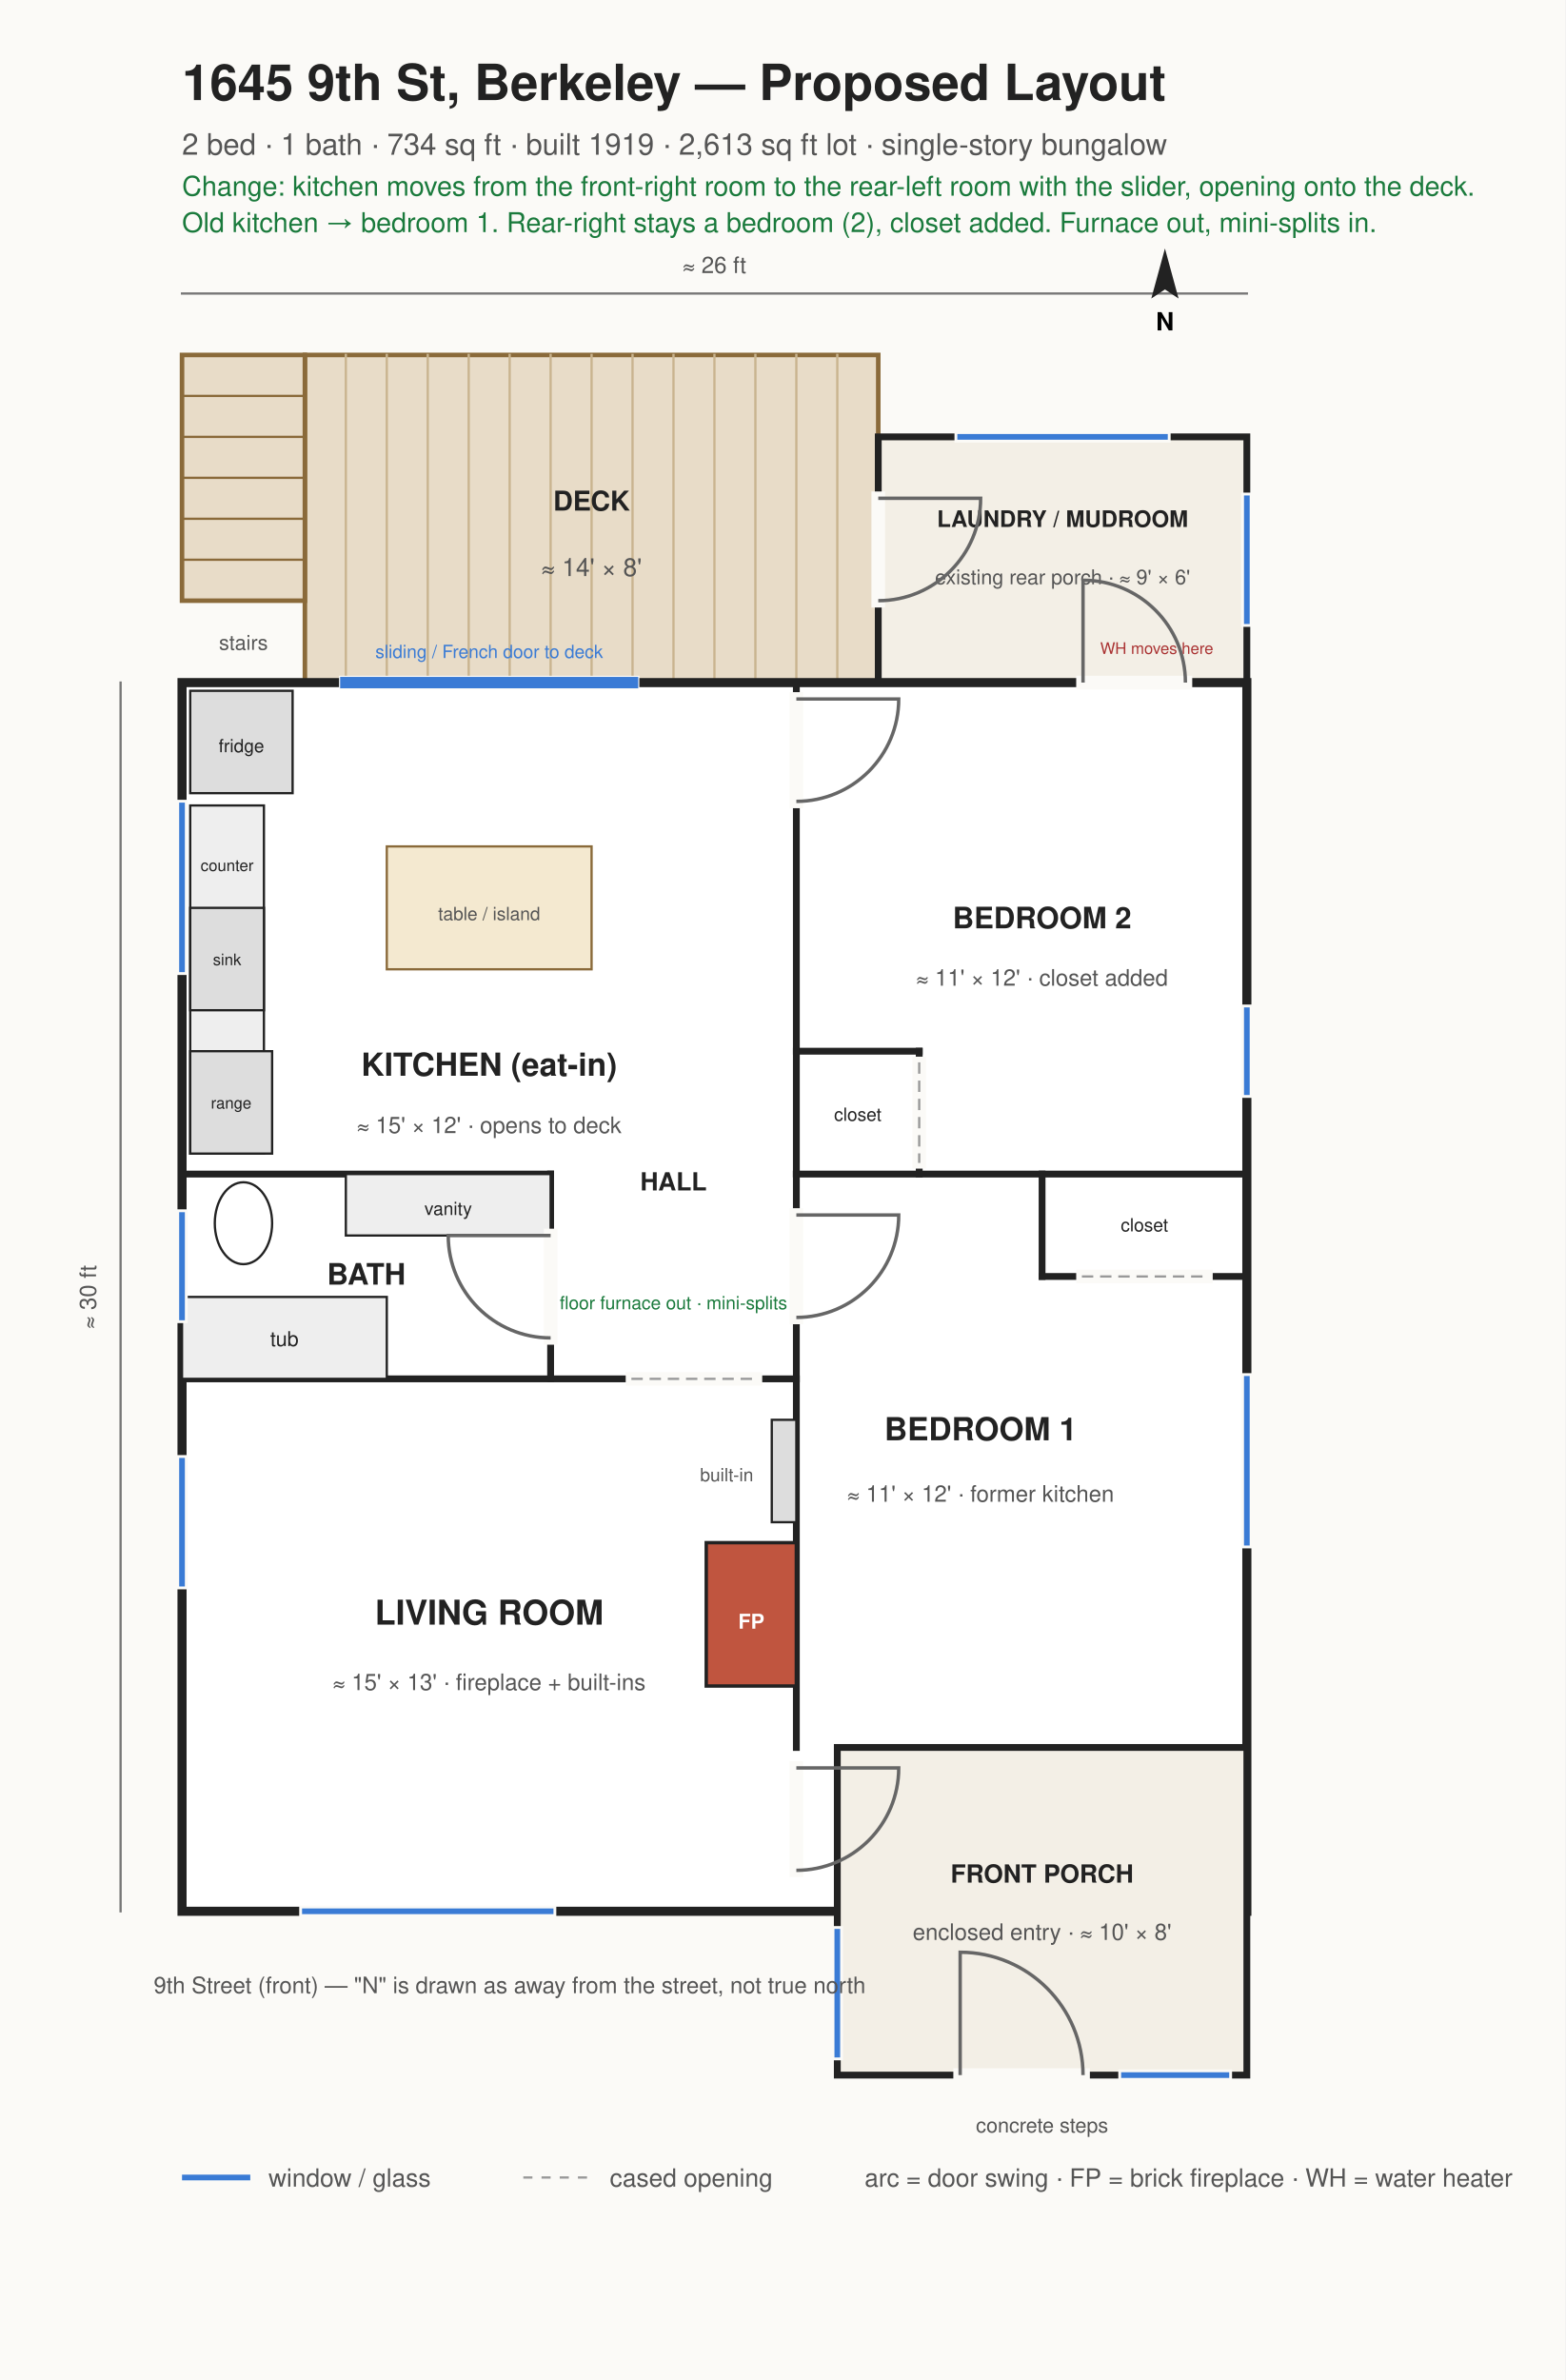
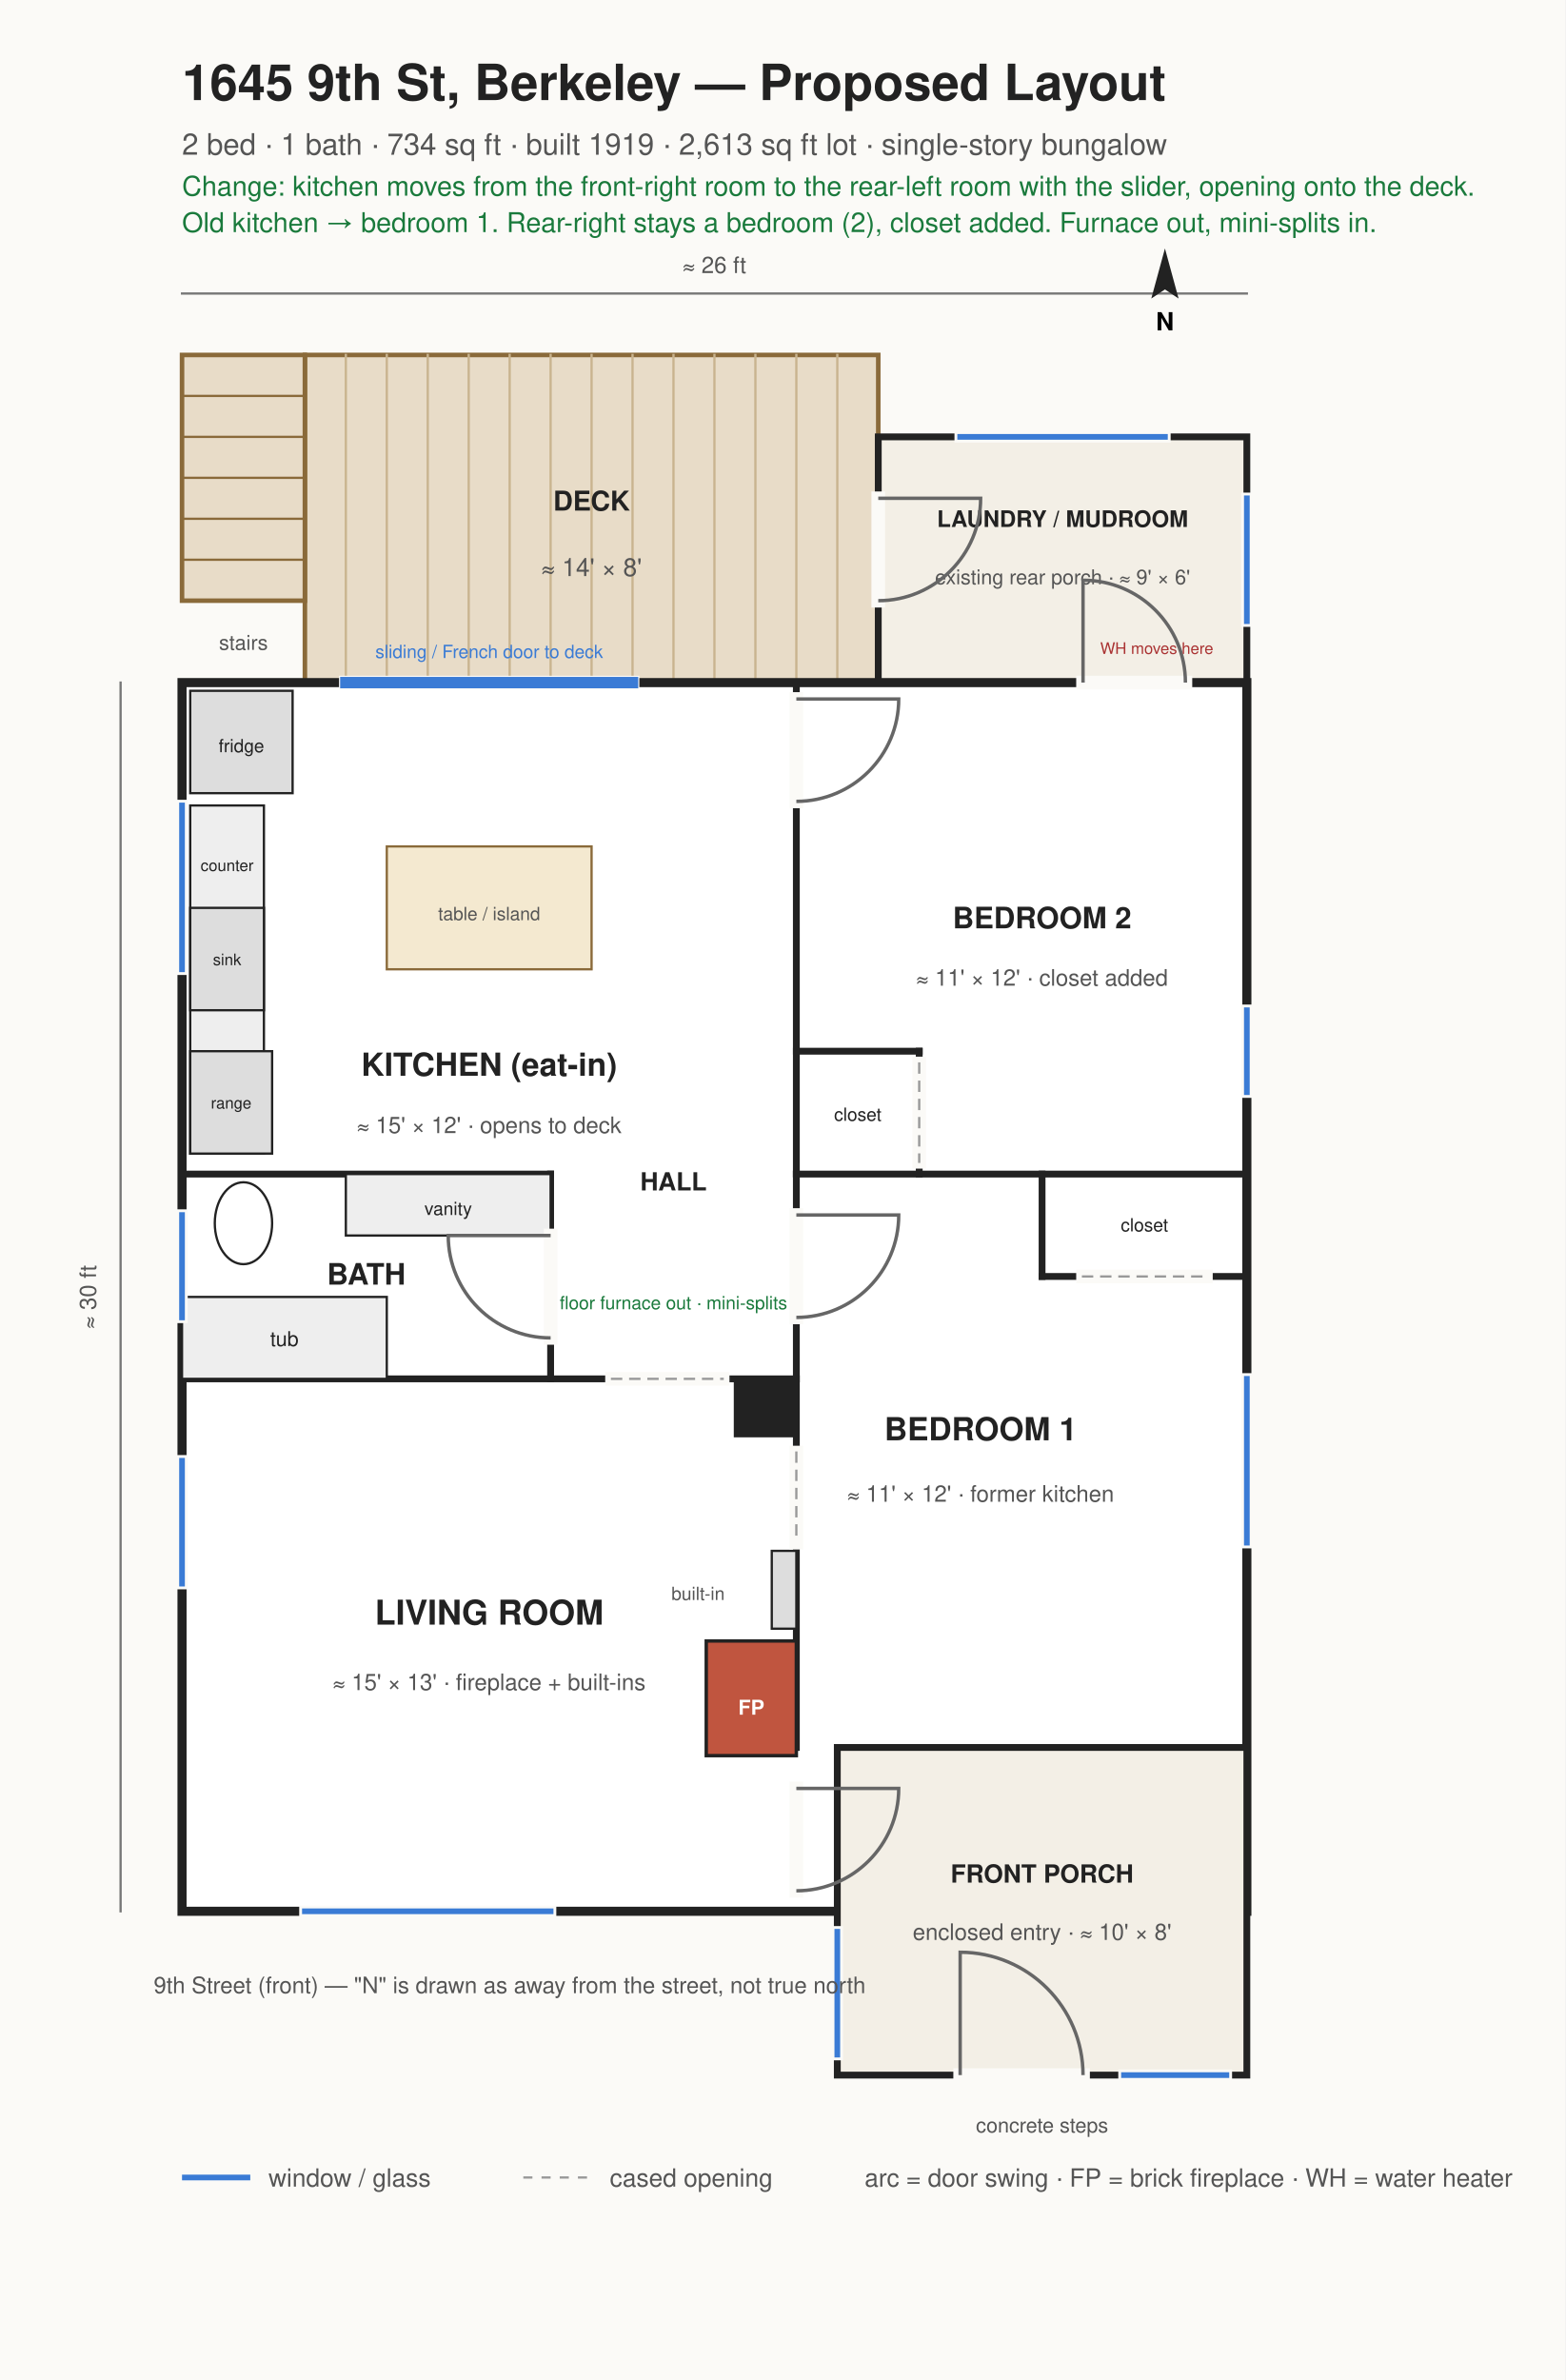
<svg xmlns="http://www.w3.org/2000/svg" width="688" height="1046" viewBox="0 0 688 1046" font-family="Helvetica, Arial, sans-serif">
  <rect width="688" height="1046" fill="#fbfaf7" />
  <text x="80" y="44" font-size="22" font-weight="bold" fill="#222">1645 9th St, Berkeley — Proposed Layout</text>
  <text x="80" y="68" font-size="13" fill="#555">2 bed · 1 bath · 734 sq ft · built 1919 · 2,613 sq ft lot · single-story bungalow</text>
  <text x="80" y="86" font-size="12" fill="#1a7a3c">Change: kitchen moves from the front-right room to the rear-left room with the slider, opening onto the deck.</text>
  <text x="80" y="102" font-size="12" fill="#1a7a3c">Old kitchen → bedroom 1. Rear-right stays a bedroom (2), closet added. Furnace out, mini-splits in.</text>
  <rect x="134" y="156" width="252" height="144" fill="#e8dcc8" stroke="#8a6a3a" stroke-width="2" />
  <line x1="152" y1="156" x2="152" y2="300" stroke="#c9b48f" stroke-width="1" stroke-linecap="square" />
  <line x1="170" y1="156" x2="170" y2="300" stroke="#c9b48f" stroke-width="1" stroke-linecap="square" />
  <line x1="188" y1="156" x2="188" y2="300" stroke="#c9b48f" stroke-width="1" stroke-linecap="square" />
  <line x1="206" y1="156" x2="206" y2="300" stroke="#c9b48f" stroke-width="1" stroke-linecap="square" />
  <line x1="224" y1="156" x2="224" y2="300" stroke="#c9b48f" stroke-width="1" stroke-linecap="square" />
  <line x1="242" y1="156" x2="242" y2="300" stroke="#c9b48f" stroke-width="1" stroke-linecap="square" />
  <line x1="260" y1="156" x2="260" y2="300" stroke="#c9b48f" stroke-width="1" stroke-linecap="square" />
  <line x1="278" y1="156" x2="278" y2="300" stroke="#c9b48f" stroke-width="1" stroke-linecap="square" />
  <line x1="296" y1="156" x2="296" y2="300" stroke="#c9b48f" stroke-width="1" stroke-linecap="square" />
  <line x1="314" y1="156" x2="314" y2="300" stroke="#c9b48f" stroke-width="1" stroke-linecap="square" />
  <line x1="332" y1="156" x2="332" y2="300" stroke="#c9b48f" stroke-width="1" stroke-linecap="square" />
  <line x1="350" y1="156" x2="350" y2="300" stroke="#c9b48f" stroke-width="1" stroke-linecap="square" />
  <line x1="368" y1="156" x2="368" y2="300" stroke="#c9b48f" stroke-width="1" stroke-linecap="square" />
  <text x="260" y="224.4" font-size="12" text-anchor="middle" fill="#222" font-weight="bold">DECK</text>
  <text x="260" y="253.2" font-size="11" text-anchor="middle" fill="#555" font-weight="normal">≈ 14' × 8'</text>
  <rect x="80" y="156" width="54" height="108" fill="#e8dcc8" stroke="#8a6a3a" stroke-width="2" />
  <line x1="80" y1="174" x2="134" y2="174" stroke="#8a6a3a" stroke-width="1" stroke-linecap="square" />
  <line x1="80" y1="192" x2="134" y2="192" stroke="#8a6a3a" stroke-width="1" stroke-linecap="square" />
  <line x1="80" y1="210" x2="134" y2="210" stroke="#8a6a3a" stroke-width="1" stroke-linecap="square" />
  <line x1="80" y1="228" x2="134" y2="228" stroke="#8a6a3a" stroke-width="1" stroke-linecap="square" />
  <line x1="80" y1="246" x2="134" y2="246" stroke="#8a6a3a" stroke-width="1" stroke-linecap="square" />
  <text x="107.0" y="285.6" font-size="9" text-anchor="middle" fill="#555" font-weight="normal">stairs</text>
  <rect x="386" y="192" width="162" height="108" fill="#f3efe6" stroke="#222" stroke-width="3" />
  <text x="467.0" y="231.6" font-size="10" text-anchor="middle" fill="#222" font-weight="bold">LAUNDRY / MUDROOM</text>
  <text x="467.0" y="256.8" font-size="9" text-anchor="middle" fill="#555" font-weight="normal">existing rear porch · ≈ 9' × 6'</text>
  <line x1="422" y1="192" x2="512" y2="192" stroke="#fbfaf7" stroke-width="5" stroke-linecap="square" />
  <line x1="422" y1="192" x2="512" y2="192" stroke="#3a7bd5" stroke-width="2.5" stroke-linecap="square" />
  <line x1="386" y1="219.0" x2="386" y2="264.0" stroke="#fbfaf7" stroke-width="6" stroke-linecap="square" />
  <path d="M386,219.0 L431.0,219.0 A45.0,45.0 0 0 1 386,264.0" fill="none" stroke="#666" stroke-width="1.5" />
  <line x1="548" y1="219.0" x2="548" y2="273.0" stroke="#fbfaf7" stroke-width="5" stroke-linecap="square" />
  <line x1="548" y1="219.0" x2="548" y2="273.0" stroke="#3a7bd5" stroke-width="2.5" stroke-linecap="square" />
  <rect x="80" y="300" width="468" height="540" fill="#fff" stroke="#222" stroke-width="4" />
  <rect x="368" y="768" width="180" height="144" fill="#f3efe6" stroke="#222" stroke-width="3" />
  <text x="458" y="827.4" font-size="11" text-anchor="middle" fill="#222" font-weight="bold">FRONT PORCH</text>
  <text x="458" y="852.6" font-size="10" text-anchor="middle" fill="#555" font-weight="normal">enclosed entry · ≈ 10' × 8'</text>
  <line x1="422" y1="912" x2="476" y2="912" stroke="#fbfaf7" stroke-width="6" stroke-linecap="square" />
  <path d="M422,912 L422,858 A54,54 0 0 1 476,912" fill="none" stroke="#666" stroke-width="1.5" />
  <line x1="368" y1="849.0" x2="368" y2="903.0" stroke="#fbfaf7" stroke-width="5" stroke-linecap="square" />
  <line x1="368" y1="849.0" x2="368" y2="903.0" stroke="#3a7bd5" stroke-width="2.5" stroke-linecap="square" />
  <line x1="494" y1="912" x2="539.0" y2="912" stroke="#fbfaf7" stroke-width="5" stroke-linecap="square" />
  <line x1="494" y1="912" x2="539.0" y2="912" stroke="#3a7bd5" stroke-width="2.5" stroke-linecap="square" />
  <text x="458" y="937.2" font-size="9" text-anchor="middle" fill="#555" font-weight="normal">concrete steps</text>
  <line x1="350" y1="300" x2="350" y2="516" stroke="#222" stroke-width="3" stroke-linecap="square" />
  <line x1="350" y1="516" x2="548" y2="516" stroke="#222" stroke-width="3" stroke-linecap="square" />
  <line x1="80" y1="516" x2="242" y2="516" stroke="#222" stroke-width="3" stroke-linecap="square" />
  <line x1="80" y1="606" x2="350" y2="606" stroke="#222" stroke-width="3" stroke-linecap="square" />
  <line x1="242" y1="516" x2="242" y2="606" stroke="#222" stroke-width="3" stroke-linecap="square" />
  <line x1="350" y1="516" x2="350" y2="768" stroke="#222" stroke-width="3" stroke-linecap="square" />
  <line x1="458" y1="516" x2="458" y2="561.0" stroke="#222" stroke-width="3" stroke-linecap="square" />
  <line x1="458" y1="561.0" x2="548" y2="561.0" stroke="#222" stroke-width="3" stroke-linecap="square" />
-   <rect x="310.4" y="678" width="39.6" height="63.0" fill="#c0553f" stroke="#222" stroke-width="1.5" />
-   <text x="330.2" y="715.8" font-size="9" text-anchor="middle" fill="#fff" font-weight="bold">FP</text>
-   <rect x="339.2" y="624" width="10.8" height="45.0" fill="#ddd" stroke="#222" stroke-width="1" />
-   <text x="319.4" y="651.0" font-size="8" text-anchor="middle" fill="#555" font-weight="normal">built-in</text>
+   <rect x="310.4" y="721.2" width="39.6" height="50.4" fill="#c0553f" stroke="#222" stroke-width="1.5" />
+   <text x="330.2" y="753.6" font-size="9" text-anchor="middle" fill="#fff" font-weight="bold">FP</text>
+   <rect x="339.2" y="681.6" width="10.8" height="34.2" fill="#ddd" stroke="#222" stroke-width="1" />
+   <text x="306.8" y="703.2" font-size="8" text-anchor="middle" fill="#555" font-weight="normal">built-in</text>
+   <rect x="323.0" y="606" width="27.0" height="25.2" fill="#222" stroke="#222" stroke-width="1" />
+   <line x1="350" y1="638.4" x2="350" y2="678" stroke="#fbfaf7" stroke-width="6" stroke-linecap="square" />
+   <line x1="350" y1="638.4" x2="350" y2="678" stroke="#999" stroke-width="1" stroke-linecap="square" stroke-dasharray="4,4" />
  <rect x="80" y="570" width="90" height="36" fill="#eee" stroke="#222" stroke-width="1" />
  <text x="125.0" y="591.6" font-size="9" text-anchor="middle" fill="#222" font-weight="normal">tub</text>
  <rect x="152" y="516" width="90" height="27.0" fill="#eee" stroke="#222" stroke-width="1" />
  <text x="197.0" y="534" font-size="8" text-anchor="middle" fill="#222" font-weight="normal">vanity</text>
  <ellipse cx="107.0" cy="537.6" rx="12.6" ry="18" fill="#fff" stroke="#222" stroke-width="1" />
  <text x="296" y="575.4" font-size="8" text-anchor="middle" fill="#1a7a3c" font-weight="normal">floor furnace out · mini-splits</text>
  <text x="161.0" y="564.6" font-size="13" text-anchor="middle" fill="#222" font-weight="bold">BATH</text>
  <text x="296" y="523.2" font-size="11" text-anchor="middle" fill="#222" font-weight="bold">HALL</text>
  <line x1="152" y1="300" x2="278" y2="300" stroke="#fbfaf7" stroke-width="6" stroke-linecap="square" />
  <line x1="152" y1="300" x2="278" y2="300" stroke="#3a7bd5" stroke-width="5" stroke-linecap="square" />
  <text x="215.0" y="289.2" font-size="8" text-anchor="middle" fill="#3a7bd5" font-weight="normal">sliding / French door to deck</text>
  <rect x="83.6" y="303.6" width="45.0" height="45.0" fill="#ddd" stroke="#222" stroke-width="1" />
  <text x="106.1" y="330.6" font-size="8" text-anchor="middle" fill="#222" font-weight="normal">fridge</text>
  <rect x="83.6" y="354" width="32.4" height="153.0" fill="#eee" stroke="#222" stroke-width="1" />
  <text x="99.8" y="382.8" font-size="7" text-anchor="middle" fill="#222" font-weight="normal">counter</text>
  <rect x="83.6" y="399.0" width="32.4" height="45.0" fill="#ddd" stroke="#222" stroke-width="1" />
  <text x="99.8" y="424.2" font-size="7" text-anchor="middle" fill="#222" font-weight="normal">sink</text>
  <rect x="83.6" y="462" width="36.0" height="45.0" fill="#ddd" stroke="#222" stroke-width="1" />
  <text x="101.6" y="487.2" font-size="7" text-anchor="middle" fill="#222" font-weight="normal">range</text>
  <rect x="170" y="372" width="90" height="54" fill="#f4e9d0" stroke="#8a6a3a" stroke-width="1" />
  <text x="215.0" y="404.4" font-size="8" text-anchor="middle" fill="#555" font-weight="normal">table / island</text>
  <text x="215.0" y="472.8" font-size="14" text-anchor="middle" fill="#222" font-weight="bold">KITCHEN (eat-in)</text>
  <text x="215.0" y="498" font-size="10" text-anchor="middle" fill="#555" font-weight="normal">≈ 15' × 12' · opens to deck</text>
  <line x1="350" y1="307.2" x2="350" y2="352.2" stroke="#fbfaf7" stroke-width="6" stroke-linecap="square" />
  <path d="M350,307.2 L395.0,307.2 A45.0,45.0 0 0 1 350,352.2" fill="none" stroke="#666" stroke-width="1.5" />
  <line x1="350" y1="462" x2="404" y2="462" stroke="#222" stroke-width="3" stroke-linecap="square" />
  <line x1="404" y1="462" x2="404" y2="516" stroke="#222" stroke-width="3" stroke-linecap="square" />
  <line x1="404" y1="467.4" x2="404" y2="510.6" stroke="#fbfaf7" stroke-width="6" stroke-linecap="square" />
  <line x1="404" y1="467.4" x2="404" y2="510.6" stroke="#999" stroke-width="1" stroke-linecap="square" stroke-dasharray="4,4" />
  <text x="377.0" y="492.6" font-size="8" text-anchor="middle" fill="#222" font-weight="normal">closet</text>
  <line x1="476" y1="300" x2="521.0" y2="300" stroke="#fbfaf7" stroke-width="6" stroke-linecap="square" />
  <path d="M476,300 L476,255.0 A45.0,45.0 0 0 1 521.0,300" fill="none" stroke="#666" stroke-width="1.5" />
  <text x="458" y="408" font-size="13" text-anchor="middle" fill="#222" font-weight="bold">BEDROOM 2</text>
  <text x="458" y="433.2" font-size="10" text-anchor="middle" fill="#555" font-weight="normal">≈ 11' × 12' · closet added</text>
  <text x="508.4" y="287.4" font-size="7" text-anchor="middle" fill="#a33" font-weight="normal">WH moves here</text>
  <line x1="242" y1="543.0" x2="242" y2="588.0" stroke="#fbfaf7" stroke-width="6" stroke-linecap="square" />
  <path d="M242,543.0 L197.0,543.0 A45.0,45.0 0 0 0 242,588.0" fill="none" stroke="#666" stroke-width="1.5" />
  <line x1="350" y1="534" x2="350" y2="579.0" stroke="#fbfaf7" stroke-width="6" stroke-linecap="square" />
  <path d="M350,534 L395.0,534 A45.0,45.0 0 0 1 350,579.0" fill="none" stroke="#666" stroke-width="1.5" />
  <line x1="476" y1="561.0" x2="530" y2="561.0" stroke="#fbfaf7" stroke-width="6" stroke-linecap="square" />
  <line x1="476" y1="561.0" x2="530" y2="561.0" stroke="#999" stroke-width="1" stroke-linecap="square" stroke-dasharray="4,4" />
-   <line x1="278" y1="606" x2="332" y2="606" stroke="#fbfaf7" stroke-width="6" stroke-linecap="square" />
-   <line x1="278" y1="606" x2="332" y2="606" stroke="#999" stroke-width="1" stroke-linecap="square" stroke-dasharray="4,4" />
-   <line x1="350" y1="777.0" x2="350" y2="822.0" stroke="#fbfaf7" stroke-width="6" stroke-linecap="square" />
-   <path d="M350,777.0 L395.0,777.0 A45.0,45.0 0 0 1 350,822.0" fill="none" stroke="#666" stroke-width="1.5" />
+   <line x1="269.0" y1="606" x2="317.6" y2="606" stroke="#fbfaf7" stroke-width="6" stroke-linecap="square" />
+   <line x1="269.0" y1="606" x2="317.6" y2="606" stroke="#999" stroke-width="1" stroke-linecap="square" stroke-dasharray="4,4" />
+   <line x1="350" y1="786" x2="350" y2="831.0" stroke="#fbfaf7" stroke-width="6" stroke-linecap="square" />
+   <path d="M350,786 L395.0,786 A45.0,45.0 0 0 1 350,831.0" fill="none" stroke="#666" stroke-width="1.5" />
  <line x1="80" y1="354" x2="80" y2="426" stroke="#fbfaf7" stroke-width="5" stroke-linecap="square" />
  <line x1="80" y1="354" x2="80" y2="426" stroke="#3a7bd5" stroke-width="2.5" stroke-linecap="square" />
  <line x1="80" y1="534" x2="80" y2="579.0" stroke="#fbfaf7" stroke-width="5" stroke-linecap="square" />
  <line x1="80" y1="534" x2="80" y2="579.0" stroke="#3a7bd5" stroke-width="2.5" stroke-linecap="square" />
  <line x1="80" y1="642" x2="80" y2="696" stroke="#fbfaf7" stroke-width="5" stroke-linecap="square" />
  <line x1="80" y1="642" x2="80" y2="696" stroke="#3a7bd5" stroke-width="2.5" stroke-linecap="square" />
  <line x1="134" y1="840" x2="242" y2="840" stroke="#fbfaf7" stroke-width="5" stroke-linecap="square" />
  <line x1="134" y1="840" x2="242" y2="840" stroke="#3a7bd5" stroke-width="2.5" stroke-linecap="square" />
  <line x1="548" y1="606" x2="548" y2="678" stroke="#fbfaf7" stroke-width="5" stroke-linecap="square" />
  <line x1="548" y1="606" x2="548" y2="678" stroke="#3a7bd5" stroke-width="2.5" stroke-linecap="square" />
  <line x1="548" y1="444" x2="548" y2="480" stroke="#fbfaf7" stroke-width="5" stroke-linecap="square" />
  <line x1="548" y1="444" x2="548" y2="480" stroke="#3a7bd5" stroke-width="2.5" stroke-linecap="square" />
  <text x="431.0" y="633.0" font-size="14" text-anchor="middle" fill="#222" font-weight="bold">BEDROOM 1</text>
  <text x="431.0" y="660" font-size="10" text-anchor="middle" fill="#555" font-weight="normal">≈ 11' × 12' · former kitchen</text>
  <text x="503.0" y="541.2" font-size="8" text-anchor="middle" fill="#222" font-weight="normal">closet</text>
  <text x="215.0" y="714" font-size="15" text-anchor="middle" fill="#222" font-weight="bold">LIVING ROOM</text>
  <text x="215.0" y="742.8" font-size="10" text-anchor="middle" fill="#555" font-weight="normal">≈ 15' × 13' · fireplace + built-ins</text>
  <line x1="53.0" y1="300" x2="53.0" y2="840" stroke="#777" stroke-width="1" stroke-linecap="square" />
  <text transform="translate(42.2,570) rotate(-90)" font-size="10" text-anchor="middle" fill="#555">≈ 30 ft</text>
  <line x1="80" y1="129.0" x2="548" y2="129.0" stroke="#777" stroke-width="1" stroke-linecap="square" />
  <text x="314" y="120" font-size="10" text-anchor="middle" fill="#555" font-weight="normal">≈ 26 ft</text>
  <g transform="translate(512,127.2)">
    <polygon points="0,-18 6,4 0,0 -6,4" fill="#222" />
    <text x="0" y="18" font-size="11" text-anchor="middle" font-weight="bold">N</text>
  </g>
  <text x="224" y="876" font-size="10" text-anchor="middle" fill="#555" font-weight="normal">9th Street (front) — "N" is drawn as away from the street, not true north</text>
  <line x1="80" y1="957.0" x2="110" y2="957.0" stroke="#3a7bd5" stroke-width="2.5" />
  <text x="118" y="961.0" font-size="11" fill="#555">window / glass</text>
  <line x1="230" y1="957.0" x2="260" y2="957.0" stroke="#999" stroke-width="1" stroke-dasharray="4,4" />
  <text x="268" y="961.0" font-size="11" fill="#555">cased opening</text>
  <text x="380" y="961.0" font-size="11" fill="#555">arc = door swing · FP = brick fireplace · WH = water heater</text>
</svg>
